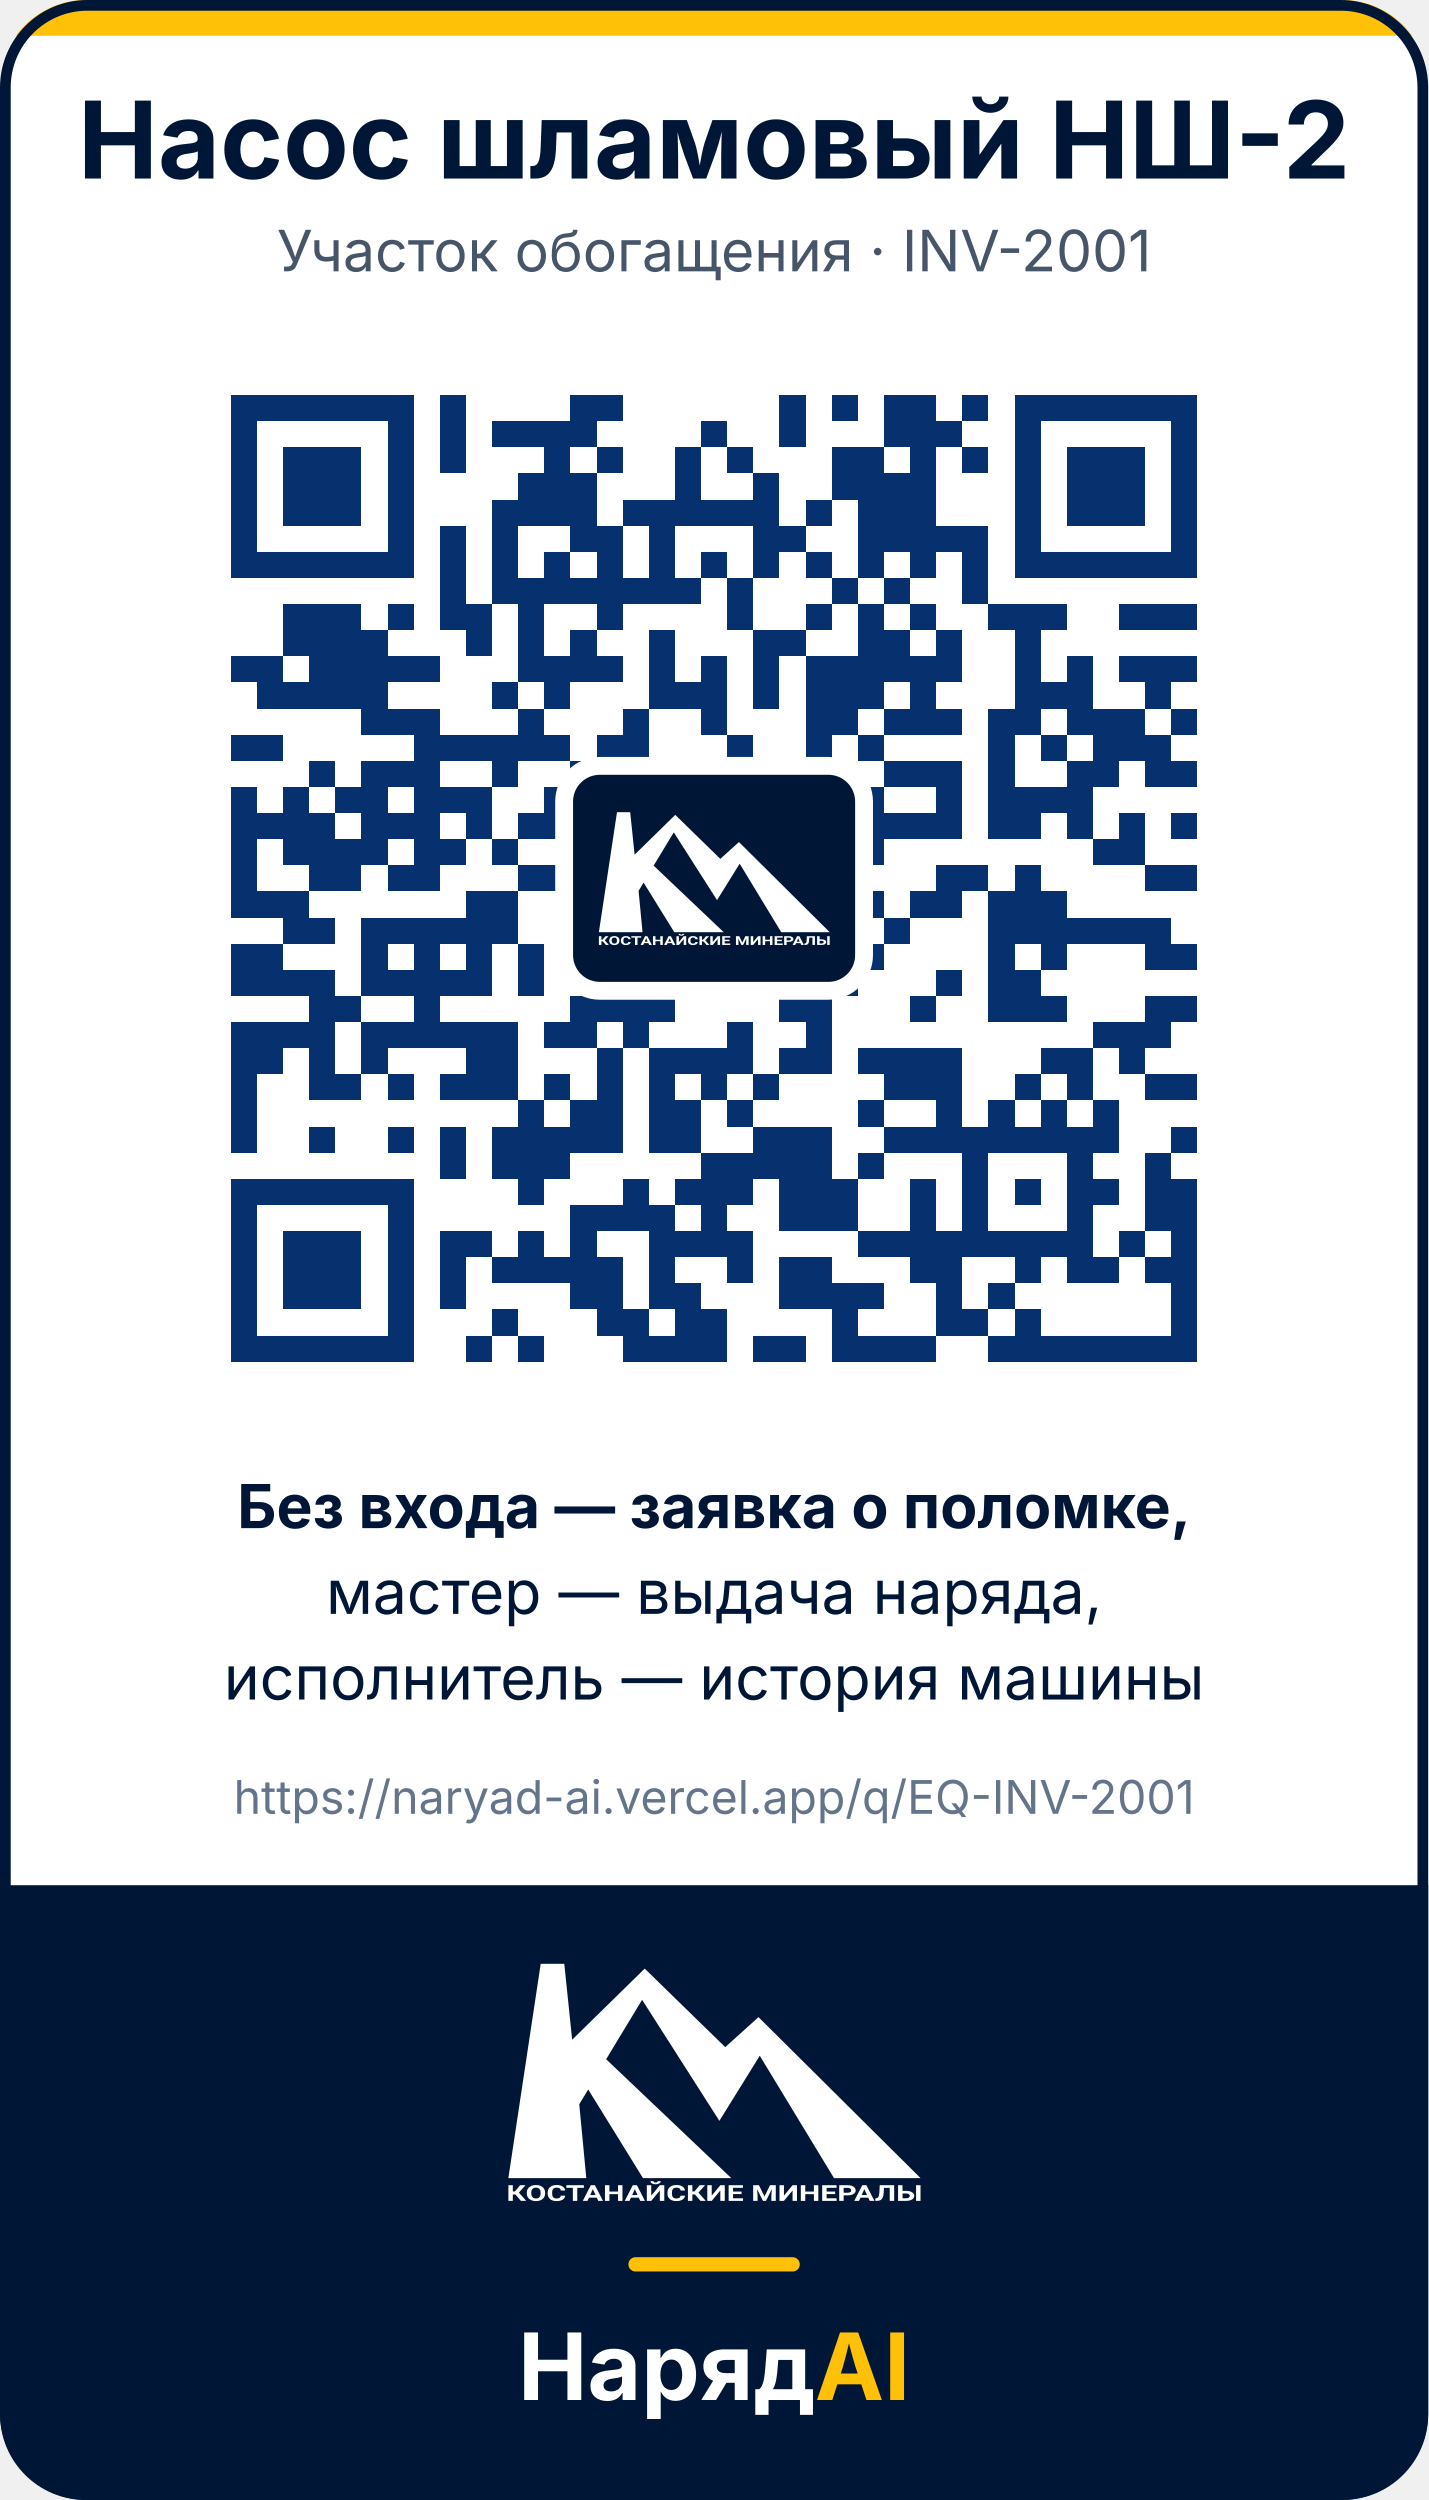
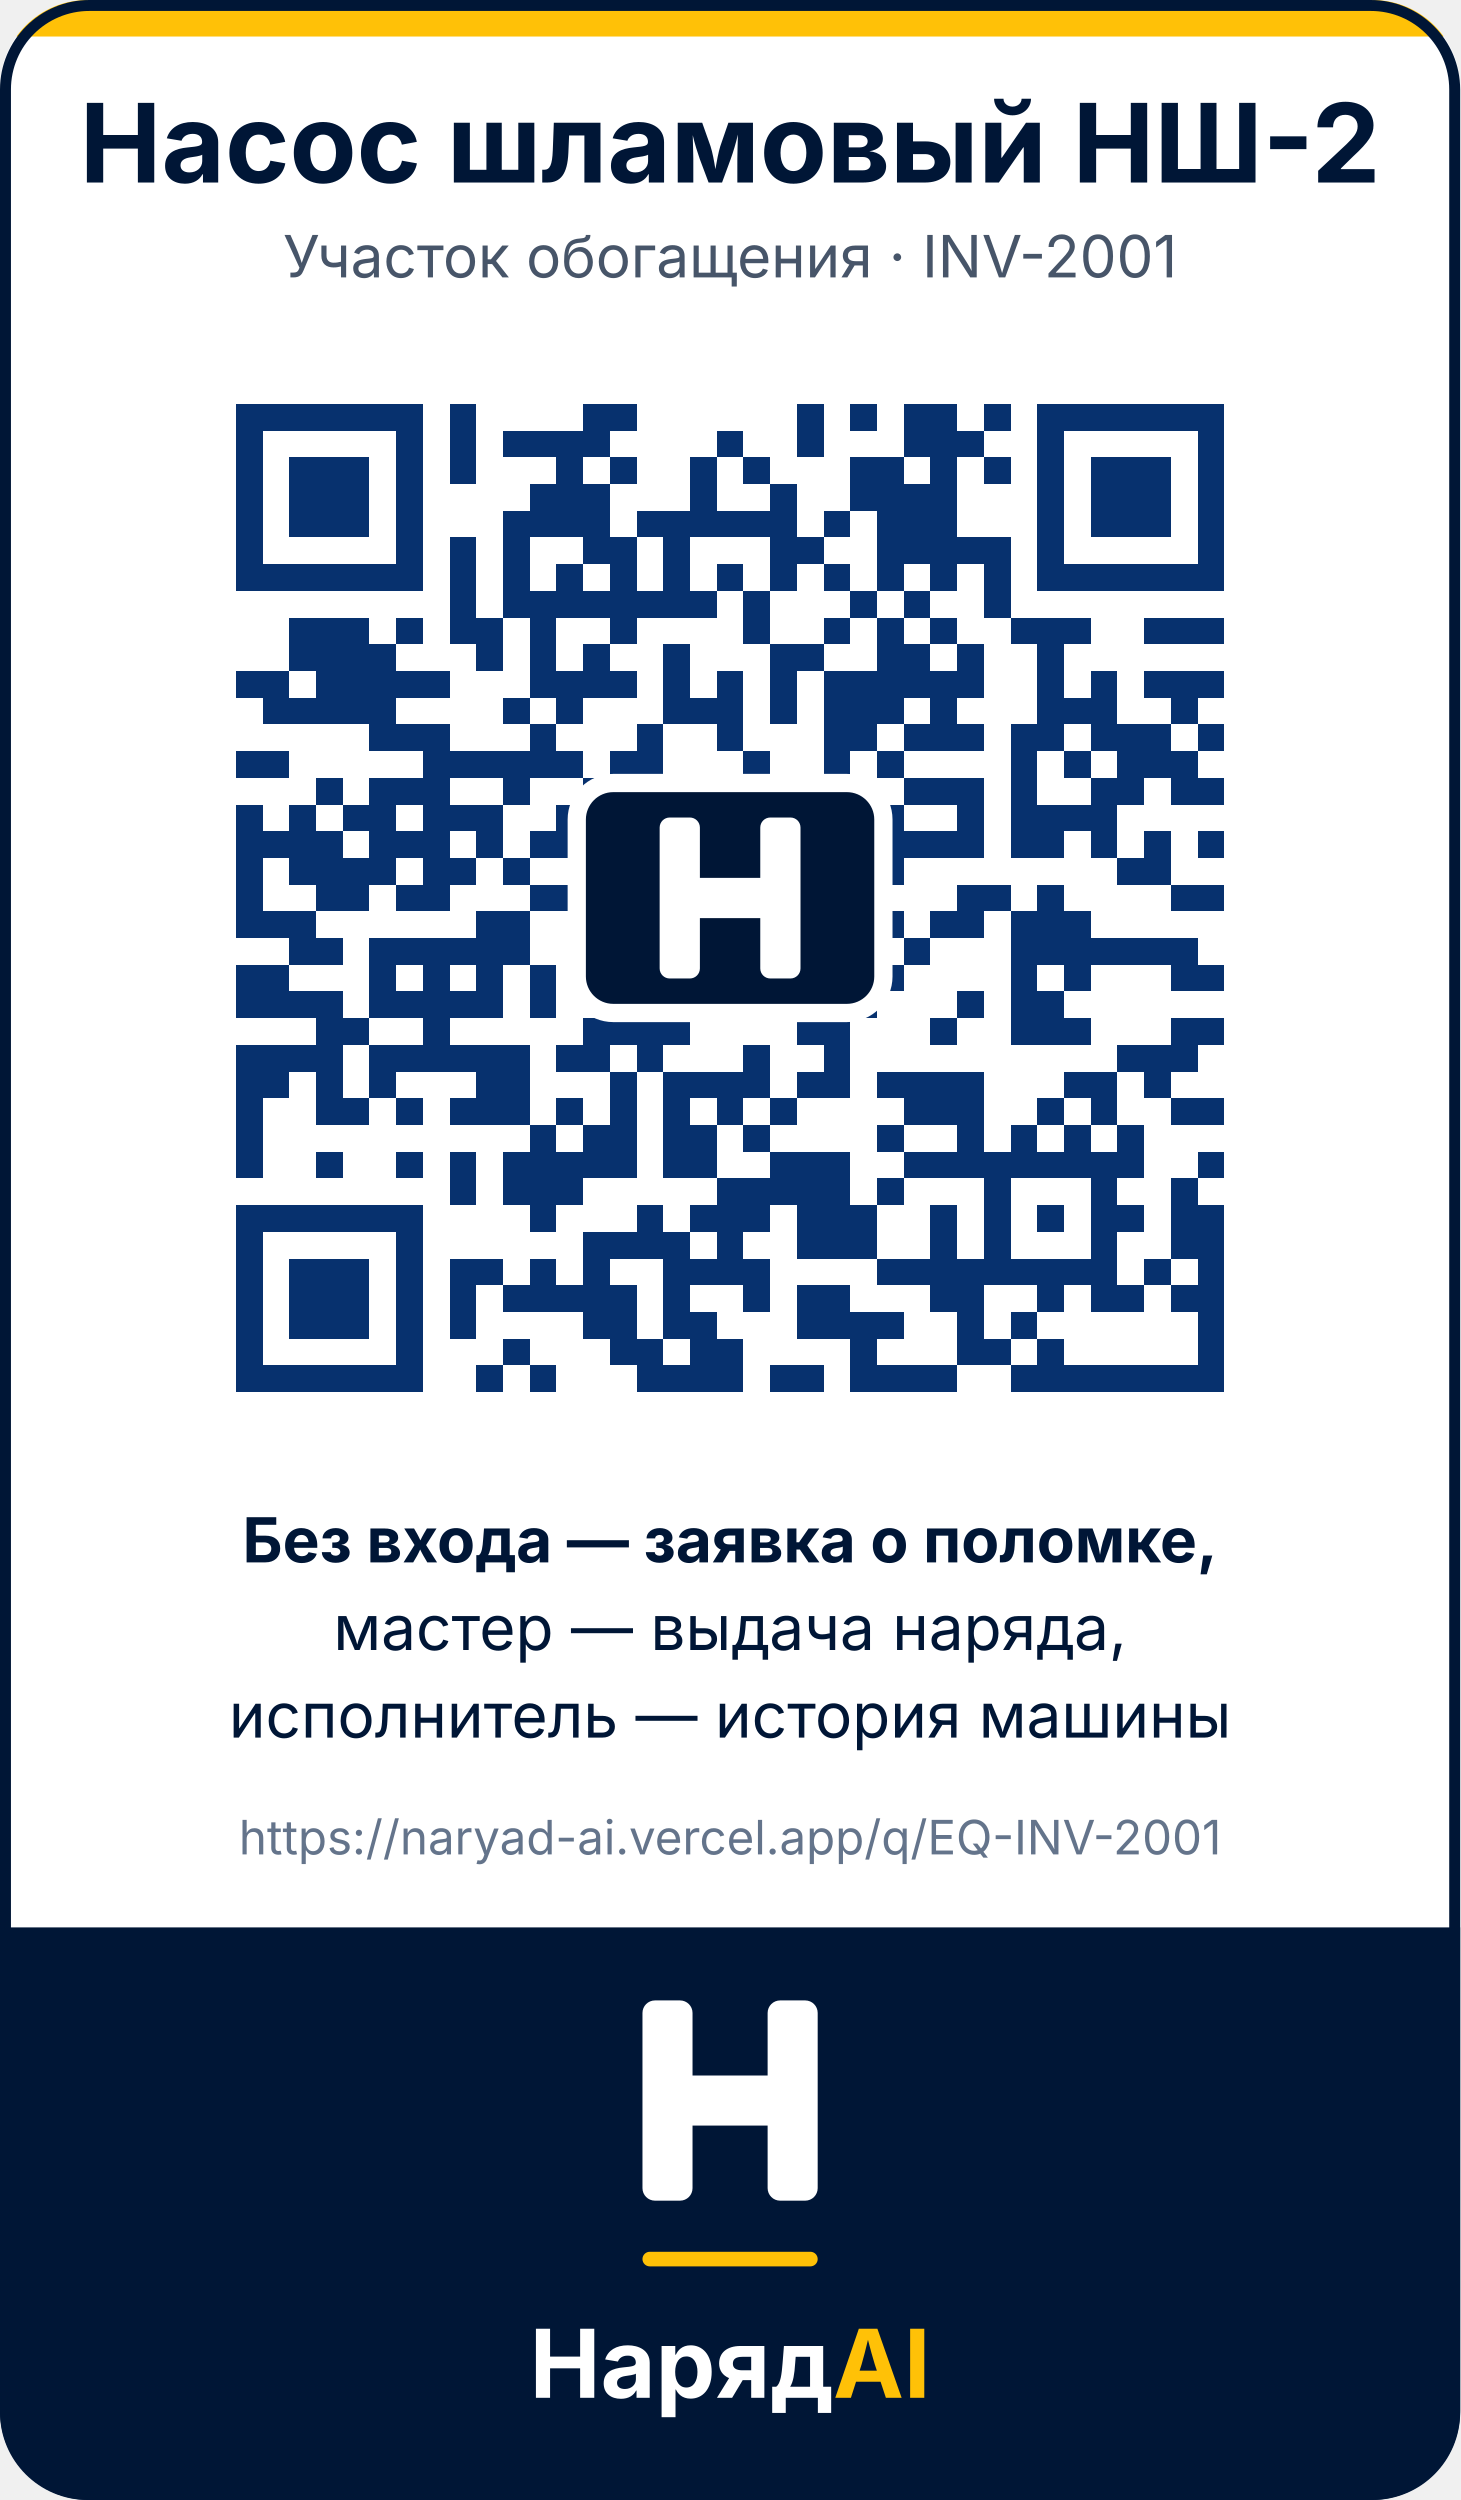
- <svg xmlns="http://www.w3.org/2000/svg" width="400" height="700.189" viewBox="0 0 400 700.189" font-family="Inter, 'Segoe UI', Roboto, Arial, sans-serif">
+ <svg xmlns="http://www.w3.org/2000/svg" width="400" height="684.857" viewBox="0 0 400 684.857" font-family="Inter, 'Segoe UI', Roboto, Arial, sans-serif">
  <defs>
    <clipPath id="card">
-       <rect width="400" height="700.189" rx="24" />
+       <rect width="400" height="684.857" rx="24" />
    </clipPath>
  </defs>
-   <rect width="400" height="700.189" rx="24" fill="#ffffff" />
+   <rect width="400" height="684.857" rx="24" fill="#ffffff" />
  <rect width="400" height="10" fill="#ffc107" clip-path="url(#card)" />
  <text x="200" y="50" text-anchor="middle" font-size="30" font-weight="700" fill="#001636" font-family="Oswald, Inter, sans-serif">Насос шламовый НШ-2</text>
  <text x="200" y="76" text-anchor="middle" font-size="16" fill="#475569">Участок обогащения · INV-2001</text>
  <g transform="translate(50 96)">
    <rect width="300" height="300" fill="#ffffff" />
    <g transform="scale(7.317073) translate(2 2)" shape-rendering="crispEdges">
      <path d="M0 0h1v1h-1zM1 0h1v1h-1zM2 0h1v1h-1zM3 0h1v1h-1zM4 0h1v1h-1zM5 0h1v1h-1zM6 0h1v1h-1zM8 0h1v1h-1zM13 0h1v1h-1zM14 0h1v1h-1zM21 0h1v1h-1zM23 0h1v1h-1zM25 0h1v1h-1zM26 0h1v1h-1zM28 0h1v1h-1zM30 0h1v1h-1zM31 0h1v1h-1zM32 0h1v1h-1zM33 0h1v1h-1zM34 0h1v1h-1zM35 0h1v1h-1zM36 0h1v1h-1zM0 1h1v1h-1zM6 1h1v1h-1zM8 1h1v1h-1zM10 1h1v1h-1zM11 1h1v1h-1zM12 1h1v1h-1zM13 1h1v1h-1zM18 1h1v1h-1zM21 1h1v1h-1zM25 1h1v1h-1zM26 1h1v1h-1zM27 1h1v1h-1zM30 1h1v1h-1zM36 1h1v1h-1zM0 2h1v1h-1zM2 2h1v1h-1zM3 2h1v1h-1zM4 2h1v1h-1zM6 2h1v1h-1zM8 2h1v1h-1zM12 2h1v1h-1zM14 2h1v1h-1zM17 2h1v1h-1zM19 2h1v1h-1zM23 2h1v1h-1zM24 2h1v1h-1zM26 2h1v1h-1zM28 2h1v1h-1zM30 2h1v1h-1zM32 2h1v1h-1zM33 2h1v1h-1zM34 2h1v1h-1zM36 2h1v1h-1zM0 3h1v1h-1zM2 3h1v1h-1zM3 3h1v1h-1zM4 3h1v1h-1zM6 3h1v1h-1zM11 3h1v1h-1zM12 3h1v1h-1zM13 3h1v1h-1zM17 3h1v1h-1zM20 3h1v1h-1zM23 3h1v1h-1zM24 3h1v1h-1zM25 3h1v1h-1zM26 3h1v1h-1zM30 3h1v1h-1zM32 3h1v1h-1zM33 3h1v1h-1zM34 3h1v1h-1zM36 3h1v1h-1zM0 4h1v1h-1zM2 4h1v1h-1zM3 4h1v1h-1zM4 4h1v1h-1zM6 4h1v1h-1zM10 4h1v1h-1zM11 4h1v1h-1zM12 4h1v1h-1zM13 4h1v1h-1zM15 4h1v1h-1zM16 4h1v1h-1zM17 4h1v1h-1zM18 4h1v1h-1zM19 4h1v1h-1zM20 4h1v1h-1zM22 4h1v1h-1zM24 4h1v1h-1zM25 4h1v1h-1zM26 4h1v1h-1zM30 4h1v1h-1zM32 4h1v1h-1zM33 4h1v1h-1zM34 4h1v1h-1zM36 4h1v1h-1zM0 5h1v1h-1zM6 5h1v1h-1zM8 5h1v1h-1zM10 5h1v1h-1zM13 5h1v1h-1zM14 5h1v1h-1zM16 5h1v1h-1zM20 5h1v1h-1zM21 5h1v1h-1zM24 5h1v1h-1zM25 5h1v1h-1zM26 5h1v1h-1zM27 5h1v1h-1zM28 5h1v1h-1zM30 5h1v1h-1zM36 5h1v1h-1zM0 6h1v1h-1zM1 6h1v1h-1zM2 6h1v1h-1zM3 6h1v1h-1zM4 6h1v1h-1zM5 6h1v1h-1zM6 6h1v1h-1zM8 6h1v1h-1zM10 6h1v1h-1zM12 6h1v1h-1zM14 6h1v1h-1zM16 6h1v1h-1zM18 6h1v1h-1zM20 6h1v1h-1zM22 6h1v1h-1zM24 6h1v1h-1zM26 6h1v1h-1zM28 6h1v1h-1zM30 6h1v1h-1zM31 6h1v1h-1zM32 6h1v1h-1zM33 6h1v1h-1zM34 6h1v1h-1zM35 6h1v1h-1zM36 6h1v1h-1zM8 7h1v1h-1zM10 7h1v1h-1zM11 7h1v1h-1zM12 7h1v1h-1zM13 7h1v1h-1zM14 7h1v1h-1zM15 7h1v1h-1zM16 7h1v1h-1zM17 7h1v1h-1zM19 7h1v1h-1zM23 7h1v1h-1zM25 7h1v1h-1zM28 7h1v1h-1zM2 8h1v1h-1zM3 8h1v1h-1zM4 8h1v1h-1zM6 8h1v1h-1zM8 8h1v1h-1zM9 8h1v1h-1zM11 8h1v1h-1zM14 8h1v1h-1zM19 8h1v1h-1zM22 8h1v1h-1zM24 8h1v1h-1zM26 8h1v1h-1zM29 8h1v1h-1zM30 8h1v1h-1zM31 8h1v1h-1zM34 8h1v1h-1zM35 8h1v1h-1zM36 8h1v1h-1zM2 9h1v1h-1zM3 9h1v1h-1zM4 9h1v1h-1zM5 9h1v1h-1zM9 9h1v1h-1zM11 9h1v1h-1zM13 9h1v1h-1zM16 9h1v1h-1zM20 9h1v1h-1zM21 9h1v1h-1zM24 9h1v1h-1zM25 9h1v1h-1zM27 9h1v1h-1zM30 9h1v1h-1zM0 10h1v1h-1zM1 10h1v1h-1zM3 10h1v1h-1zM4 10h1v1h-1zM5 10h1v1h-1zM6 10h1v1h-1zM7 10h1v1h-1zM11 10h1v1h-1zM12 10h1v1h-1zM13 10h1v1h-1zM14 10h1v1h-1zM16 10h1v1h-1zM18 10h1v1h-1zM20 10h1v1h-1zM22 10h1v1h-1zM23 10h1v1h-1zM24 10h1v1h-1zM25 10h1v1h-1zM26 10h1v1h-1zM27 10h1v1h-1zM30 10h1v1h-1zM32 10h1v1h-1zM34 10h1v1h-1zM35 10h1v1h-1zM36 10h1v1h-1zM1 11h1v1h-1zM2 11h1v1h-1zM3 11h1v1h-1zM4 11h1v1h-1zM5 11h1v1h-1zM10 11h1v1h-1zM12 11h1v1h-1zM16 11h1v1h-1zM17 11h1v1h-1zM18 11h1v1h-1zM20 11h1v1h-1zM22 11h1v1h-1zM23 11h1v1h-1zM24 11h1v1h-1zM26 11h1v1h-1zM30 11h1v1h-1zM31 11h1v1h-1zM32 11h1v1h-1zM35 11h1v1h-1zM5 12h1v1h-1zM6 12h1v1h-1zM7 12h1v1h-1zM11 12h1v1h-1zM15 12h1v1h-1zM18 12h1v1h-1zM22 12h1v1h-1zM23 12h1v1h-1zM25 12h1v1h-1zM26 12h1v1h-1zM27 12h1v1h-1zM29 12h1v1h-1zM30 12h1v1h-1zM32 12h1v1h-1zM33 12h1v1h-1zM34 12h1v1h-1zM36 12h1v1h-1zM0 13h1v1h-1zM1 13h1v1h-1zM7 13h1v1h-1zM8 13h1v1h-1zM9 13h1v1h-1zM10 13h1v1h-1zM11 13h1v1h-1zM12 13h1v1h-1zM14 13h1v1h-1zM15 13h1v1h-1zM19 13h1v1h-1zM22 13h1v1h-1zM24 13h1v1h-1zM29 13h1v1h-1zM31 13h1v1h-1zM33 13h1v1h-1zM34 13h1v1h-1zM35 13h1v1h-1zM3 14h1v1h-1zM5 14h1v1h-1zM6 14h1v1h-1zM7 14h1v1h-1zM10 14h1v1h-1zM13 14h1v1h-1zM18 14h1v1h-1zM19 14h1v1h-1zM20 14h1v1h-1zM21 14h1v1h-1zM22 14h1v1h-1zM25 14h1v1h-1zM26 14h1v1h-1zM27 14h1v1h-1zM29 14h1v1h-1zM32 14h1v1h-1zM33 14h1v1h-1zM35 14h1v1h-1zM36 14h1v1h-1zM0 15h1v1h-1zM2 15h1v1h-1zM4 15h1v1h-1zM5 15h1v1h-1zM7 15h1v1h-1zM8 15h1v1h-1zM9 15h1v1h-1zM12 15h1v1h-1zM13 15h1v1h-1zM16 15h1v1h-1zM17 15h1v1h-1zM22 15h1v1h-1zM23 15h1v1h-1zM24 15h1v1h-1zM27 15h1v1h-1zM29 15h1v1h-1zM30 15h1v1h-1zM31 15h1v1h-1zM32 15h1v1h-1zM0 16h1v1h-1zM1 16h1v1h-1zM2 16h1v1h-1zM3 16h1v1h-1zM5 16h1v1h-1zM6 16h1v1h-1zM7 16h1v1h-1zM9 16h1v1h-1zM11 16h1v1h-1zM12 16h1v1h-1zM13 16h1v1h-1zM15 16h1v1h-1zM16 16h1v1h-1zM19 16h1v1h-1zM20 16h1v1h-1zM21 16h1v1h-1zM24 16h1v1h-1zM25 16h1v1h-1zM26 16h1v1h-1zM27 16h1v1h-1zM29 16h1v1h-1zM30 16h1v1h-1zM32 16h1v1h-1zM34 16h1v1h-1zM36 16h1v1h-1zM0 17h1v1h-1zM2 17h1v1h-1zM3 17h1v1h-1zM4 17h1v1h-1zM5 17h1v1h-1zM7 17h1v1h-1zM8 17h1v1h-1zM10 17h1v1h-1zM15 17h1v1h-1zM16 17h1v1h-1zM17 17h1v1h-1zM20 17h1v1h-1zM22 17h1v1h-1zM24 17h1v1h-1zM33 17h1v1h-1zM34 17h1v1h-1zM0 18h1v1h-1zM3 18h1v1h-1zM4 18h1v1h-1zM6 18h1v1h-1zM7 18h1v1h-1zM11 18h1v1h-1zM12 18h1v1h-1zM13 18h1v1h-1zM16 18h1v1h-1zM22 18h1v1h-1zM27 18h1v1h-1zM28 18h1v1h-1zM30 18h1v1h-1zM35 18h1v1h-1zM36 18h1v1h-1zM0 19h1v1h-1zM1 19h1v1h-1zM2 19h1v1h-1zM9 19h1v1h-1zM10 19h1v1h-1zM14 19h1v1h-1zM16 19h1v1h-1zM19 19h1v1h-1zM20 19h1v1h-1zM22 19h1v1h-1zM24 19h1v1h-1zM26 19h1v1h-1zM27 19h1v1h-1zM29 19h1v1h-1zM30 19h1v1h-1zM31 19h1v1h-1zM2 20h1v1h-1zM3 20h1v1h-1zM5 20h1v1h-1zM6 20h1v1h-1zM7 20h1v1h-1zM8 20h1v1h-1zM9 20h1v1h-1zM10 20h1v1h-1zM13 20h1v1h-1zM14 20h1v1h-1zM17 20h1v1h-1zM18 20h1v1h-1zM20 20h1v1h-1zM21 20h1v1h-1zM23 20h1v1h-1zM25 20h1v1h-1zM29 20h1v1h-1zM30 20h1v1h-1zM31 20h1v1h-1zM32 20h1v1h-1zM33 20h1v1h-1zM34 20h1v1h-1zM35 20h1v1h-1zM0 21h1v1h-1zM1 21h1v1h-1zM5 21h1v1h-1zM7 21h1v1h-1zM9 21h1v1h-1zM11 21h1v1h-1zM15 21h1v1h-1zM16 21h1v1h-1zM17 21h1v1h-1zM19 21h1v1h-1zM20 21h1v1h-1zM24 21h1v1h-1zM29 21h1v1h-1zM31 21h1v1h-1zM35 21h1v1h-1zM36 21h1v1h-1zM0 22h1v1h-1zM1 22h1v1h-1zM2 22h1v1h-1zM3 22h1v1h-1zM5 22h1v1h-1zM6 22h1v1h-1zM7 22h1v1h-1zM8 22h1v1h-1zM9 22h1v1h-1zM11 22h1v1h-1zM16 22h1v1h-1zM18 22h1v1h-1zM20 22h1v1h-1zM21 22h1v1h-1zM23 22h1v1h-1zM27 22h1v1h-1zM29 22h1v1h-1zM30 22h1v1h-1zM3 23h1v1h-1zM4 23h1v1h-1zM7 23h1v1h-1zM13 23h1v1h-1zM14 23h1v1h-1zM15 23h1v1h-1zM16 23h1v1h-1zM21 23h1v1h-1zM22 23h1v1h-1zM26 23h1v1h-1zM29 23h1v1h-1zM30 23h1v1h-1zM31 23h1v1h-1zM35 23h1v1h-1zM36 23h1v1h-1zM0 24h1v1h-1zM1 24h1v1h-1zM2 24h1v1h-1zM3 24h1v1h-1zM5 24h1v1h-1zM6 24h1v1h-1zM7 24h1v1h-1zM8 24h1v1h-1zM9 24h1v1h-1zM10 24h1v1h-1zM12 24h1v1h-1zM13 24h1v1h-1zM15 24h1v1h-1zM19 24h1v1h-1zM22 24h1v1h-1zM33 24h1v1h-1zM34 24h1v1h-1zM35 24h1v1h-1zM0 25h1v1h-1zM1 25h1v1h-1zM3 25h1v1h-1zM5 25h1v1h-1zM9 25h1v1h-1zM10 25h1v1h-1zM14 25h1v1h-1zM16 25h1v1h-1zM17 25h1v1h-1zM18 25h1v1h-1zM19 25h1v1h-1zM21 25h1v1h-1zM22 25h1v1h-1zM24 25h1v1h-1zM25 25h1v1h-1zM26 25h1v1h-1zM27 25h1v1h-1zM31 25h1v1h-1zM32 25h1v1h-1zM34 25h1v1h-1zM0 26h1v1h-1zM3 26h1v1h-1zM4 26h1v1h-1zM6 26h1v1h-1zM8 26h1v1h-1zM9 26h1v1h-1zM10 26h1v1h-1zM12 26h1v1h-1zM14 26h1v1h-1zM16 26h1v1h-1zM18 26h1v1h-1zM20 26h1v1h-1zM25 26h1v1h-1zM26 26h1v1h-1zM27 26h1v1h-1zM30 26h1v1h-1zM32 26h1v1h-1zM35 26h1v1h-1zM36 26h1v1h-1zM0 27h1v1h-1zM11 27h1v1h-1zM13 27h1v1h-1zM14 27h1v1h-1zM16 27h1v1h-1zM17 27h1v1h-1zM19 27h1v1h-1zM24 27h1v1h-1zM27 27h1v1h-1zM29 27h1v1h-1zM31 27h1v1h-1zM33 27h1v1h-1zM0 28h1v1h-1zM3 28h1v1h-1zM6 28h1v1h-1zM8 28h1v1h-1zM10 28h1v1h-1zM11 28h1v1h-1zM12 28h1v1h-1zM13 28h1v1h-1zM14 28h1v1h-1zM16 28h1v1h-1zM17 28h1v1h-1zM20 28h1v1h-1zM21 28h1v1h-1zM22 28h1v1h-1zM25 28h1v1h-1zM26 28h1v1h-1zM27 28h1v1h-1zM28 28h1v1h-1zM29 28h1v1h-1zM30 28h1v1h-1zM31 28h1v1h-1zM32 28h1v1h-1zM33 28h1v1h-1zM36 28h1v1h-1zM8 29h1v1h-1zM10 29h1v1h-1zM11 29h1v1h-1zM12 29h1v1h-1zM18 29h1v1h-1zM19 29h1v1h-1zM20 29h1v1h-1zM21 29h1v1h-1zM22 29h1v1h-1zM24 29h1v1h-1zM28 29h1v1h-1zM32 29h1v1h-1zM35 29h1v1h-1zM0 30h1v1h-1zM1 30h1v1h-1zM2 30h1v1h-1zM3 30h1v1h-1zM4 30h1v1h-1zM5 30h1v1h-1zM6 30h1v1h-1zM11 30h1v1h-1zM15 30h1v1h-1zM17 30h1v1h-1zM18 30h1v1h-1zM19 30h1v1h-1zM21 30h1v1h-1zM22 30h1v1h-1zM23 30h1v1h-1zM26 30h1v1h-1zM28 30h1v1h-1zM30 30h1v1h-1zM32 30h1v1h-1zM33 30h1v1h-1zM35 30h1v1h-1zM36 30h1v1h-1zM0 31h1v1h-1zM6 31h1v1h-1zM13 31h1v1h-1zM14 31h1v1h-1zM15 31h1v1h-1zM16 31h1v1h-1zM18 31h1v1h-1zM21 31h1v1h-1zM22 31h1v1h-1zM23 31h1v1h-1zM26 31h1v1h-1zM28 31h1v1h-1zM32 31h1v1h-1zM35 31h1v1h-1zM36 31h1v1h-1zM0 32h1v1h-1zM2 32h1v1h-1zM3 32h1v1h-1zM4 32h1v1h-1zM6 32h1v1h-1zM8 32h1v1h-1zM9 32h1v1h-1zM11 32h1v1h-1zM13 32h1v1h-1zM16 32h1v1h-1zM17 32h1v1h-1zM18 32h1v1h-1zM19 32h1v1h-1zM24 32h1v1h-1zM25 32h1v1h-1zM26 32h1v1h-1zM27 32h1v1h-1zM28 32h1v1h-1zM29 32h1v1h-1zM30 32h1v1h-1zM31 32h1v1h-1zM32 32h1v1h-1zM34 32h1v1h-1zM36 32h1v1h-1zM0 33h1v1h-1zM2 33h1v1h-1zM3 33h1v1h-1zM4 33h1v1h-1zM6 33h1v1h-1zM8 33h1v1h-1zM10 33h1v1h-1zM11 33h1v1h-1zM12 33h1v1h-1zM13 33h1v1h-1zM14 33h1v1h-1zM16 33h1v1h-1zM19 33h1v1h-1zM21 33h1v1h-1zM22 33h1v1h-1zM26 33h1v1h-1zM27 33h1v1h-1zM30 33h1v1h-1zM32 33h1v1h-1zM33 33h1v1h-1zM35 33h1v1h-1zM36 33h1v1h-1zM0 34h1v1h-1zM2 34h1v1h-1zM3 34h1v1h-1zM4 34h1v1h-1zM6 34h1v1h-1zM8 34h1v1h-1zM13 34h1v1h-1zM14 34h1v1h-1zM16 34h1v1h-1zM17 34h1v1h-1zM21 34h1v1h-1zM22 34h1v1h-1zM23 34h1v1h-1zM24 34h1v1h-1zM27 34h1v1h-1zM29 34h1v1h-1zM36 34h1v1h-1zM0 35h1v1h-1zM6 35h1v1h-1zM10 35h1v1h-1zM14 35h1v1h-1zM15 35h1v1h-1zM17 35h1v1h-1zM18 35h1v1h-1zM23 35h1v1h-1zM27 35h1v1h-1zM28 35h1v1h-1zM30 35h1v1h-1zM36 35h1v1h-1zM0 36h1v1h-1zM1 36h1v1h-1zM2 36h1v1h-1zM3 36h1v1h-1zM4 36h1v1h-1zM5 36h1v1h-1zM6 36h1v1h-1zM9 36h1v1h-1zM11 36h1v1h-1zM15 36h1v1h-1zM16 36h1v1h-1zM17 36h1v1h-1zM18 36h1v1h-1zM20 36h1v1h-1zM21 36h1v1h-1zM23 36h1v1h-1zM24 36h1v1h-1zM25 36h1v1h-1zM26 36h1v1h-1zM29 36h1v1h-1zM30 36h1v1h-1zM31 36h1v1h-1zM32 36h1v1h-1zM33 36h1v1h-1zM34 36h1v1h-1zM35 36h1v1h-1zM36 36h1v1h-1z" fill="#07316e" />
    </g>
    <rect x="108" y="118.5" width="84" height="63" rx="10" fill="#001636" stroke="#ffffff" stroke-width="5" />
-     <g transform="translate(116.4 130.3472) scale(0.6339623) translate(-10 -9)">
-       <path d="M12.101 63.8L20.103 10.781H25.938L27.885 29.555L45.833 11.965L65.755 31.395L73.983 23.973L114.081 63.8H92.67L74.299 33.524L64.307 49.628L45.19 19.686L36.293 34.39L67.25 63.8H45.411L31.855 41.874L29.64 45.525L31.383 63.8H12.101Z" fill="white" />
-       <path d="M13.84 67.848H13.206V69.432H12.11V65.555H13.206V67.106H13.708L15.008 65.555H16.344L14.704 67.389L16.516 69.429H15.209L13.84 67.844V67.848Z" fill="white" />
-       <path d="M21.195 67.582C21.195 67.963 21.103 68.297 20.918 68.586C20.733 68.874 20.469 69.094 20.122 69.252C19.779 69.409 19.383 69.484 18.938 69.484C18.492 69.484 18.103 69.406 17.756 69.252C17.41 69.097 17.143 68.878 16.951 68.589C16.76 68.304 16.664 67.972 16.664 67.602V67.412C16.664 67.031 16.76 66.693 16.948 66.405C17.136 66.116 17.403 65.893 17.747 65.736C18.09 65.581 18.486 65.503 18.928 65.503C19.37 65.503 19.766 65.581 20.109 65.736C20.453 65.89 20.72 66.113 20.908 66.405C21.096 66.693 21.192 67.031 21.192 67.408V67.582H21.195ZM20.083 67.405C20.083 66.998 19.984 66.69 19.783 66.48C19.581 66.27 19.297 66.162 18.928 66.162C18.558 66.162 18.278 66.267 18.076 66.474C17.875 66.683 17.776 66.988 17.773 67.392V67.582C17.773 67.979 17.872 68.284 18.073 68.504C18.274 68.724 18.562 68.832 18.934 68.832C19.307 68.832 19.585 68.727 19.783 68.517C19.981 68.307 20.08 67.999 20.083 67.599V67.408V67.405Z" fill="white" />
-       <path d="M26.165 68.14C26.122 68.556 25.911 68.884 25.531 69.124C25.148 69.363 24.647 69.484 24.023 69.484C23.34 69.484 22.805 69.317 22.413 68.983C22.023 68.648 21.825 68.189 21.825 67.605V67.369C21.825 66.995 21.914 66.667 22.096 66.385C22.277 66.1 22.535 65.883 22.868 65.732C23.201 65.581 23.591 65.506 24.036 65.506C24.65 65.506 25.145 65.627 25.518 65.867C25.894 66.106 26.109 66.444 26.168 66.877H25.072C25.046 66.628 24.95 66.444 24.785 66.332C24.62 66.221 24.369 66.162 24.036 66.162C23.67 66.162 23.396 66.257 23.215 66.447C23.033 66.638 22.941 66.933 22.934 67.336V67.628C22.934 68.048 23.02 68.353 23.195 68.546C23.37 68.74 23.643 68.835 24.02 68.835C24.36 68.835 24.61 68.779 24.779 68.665C24.947 68.553 25.043 68.379 25.066 68.143H26.161L26.165 68.14Z" fill="white" />
-       <path d="M30.782 66.201H29.152V69.429H28.056V66.201H26.449V65.555H30.782V66.201Z" fill="white" />
-       <path d="M33.972 68.632H32.052L31.685 69.429H30.52L32.501 65.552H33.517L35.507 69.429H34.342L33.972 68.632ZM32.345 67.986H33.675L33.005 66.536L32.345 67.986Z" fill="white" />
-       <path d="M40.332 69.432H39.236V67.772H37.098V69.432H36.002V65.555H37.098V67.126H39.236V65.555H40.332V69.432Z" fill="white" />
-       <path d="M44.358 68.632H42.438L42.071 69.429H40.906L42.886 65.552H43.903L45.893 69.429H44.728L44.358 68.632ZM42.731 67.986H44.061L43.391 66.536L42.731 67.986Z" fill="white" />
-       <path d="M49.579 65.555H50.678V69.432H49.579V66.857L47.45 69.432H46.355V65.555H47.45V68.133L49.579 65.555ZM49.79 64.538C49.79 64.775 49.674 64.965 49.44 65.109C49.206 65.253 48.902 65.326 48.526 65.326C48.15 65.326 47.843 65.253 47.612 65.112C47.381 64.968 47.262 64.778 47.262 64.538H48.011C48.011 64.65 48.057 64.735 48.15 64.797C48.242 64.86 48.367 64.889 48.529 64.889C48.691 64.889 48.813 64.86 48.902 64.797C48.991 64.735 49.037 64.65 49.037 64.538H49.793H49.79Z" fill="white" />
-       <path d="M55.802 68.14C55.76 68.556 55.548 68.884 55.169 69.124C54.786 69.363 54.284 69.484 53.661 69.484C52.978 69.484 52.443 69.317 52.05 68.983C51.661 68.648 51.463 68.189 51.463 67.605V67.369C51.463 66.995 51.552 66.667 51.733 66.385C51.915 66.1 52.172 65.883 52.506 65.732C52.839 65.581 53.228 65.506 53.674 65.506C54.288 65.506 54.783 65.627 55.156 65.867C55.532 66.106 55.746 66.444 55.806 66.877H54.71C54.684 66.628 54.588 66.444 54.423 66.332C54.258 66.221 54.007 66.162 53.674 66.162C53.308 66.162 53.034 66.257 52.852 66.447C52.671 66.638 52.578 66.933 52.572 67.336V67.628C52.572 68.048 52.657 68.353 52.832 68.546C53.007 68.74 53.281 68.835 53.657 68.835C53.997 68.835 54.248 68.779 54.416 68.665C54.585 68.553 54.68 68.379 54.703 68.143H55.799L55.802 68.14Z" fill="white" />
-       <path d="M58.258 67.848H57.624V69.432H56.528V65.555H57.624V67.106H58.126L59.426 65.555H60.762L59.122 67.389L60.934 69.429H59.627L58.258 67.844V67.848Z" fill="white" />
-       <path d="M64.544 65.555H65.643V69.432H64.544V66.857L62.416 69.432H61.32V65.555H62.416V68.133L64.544 65.555Z" fill="white" />
-       <path d="M69.795 67.749H67.689V68.789H70.158V69.432H66.594V65.555H70.151V66.201H67.689V67.126H69.795V67.753V67.749Z" fill="white" />
-       <path d="M74.098 65.555L75.464 68.366L76.824 65.555H78.263V69.432H77.164V68.373L77.273 66.542L75.837 69.432H75.085L73.653 66.546L73.762 68.373V69.432H72.666V65.555H74.098Z" fill="white" />
-       <path d="M82.411 65.555H83.51V69.432H82.411V66.857L80.282 69.432H79.186V65.555H80.282V68.133L82.411 65.555Z" fill="white" />
-       <path d="M88.787 69.432H87.691V67.772H85.553V69.432H84.457V65.555H85.553V67.126H87.691V65.555H88.787V69.432Z" fill="white" />
-       <path d="M92.944 67.749H90.839V68.789H93.307V69.432H89.743V65.555H93.301V66.201H90.839V67.126H92.944V67.753V67.749Z" fill="white" />
-       <path d="M95.05 68.064V69.429H93.954V65.552H96.03C96.429 65.552 96.779 65.604 97.082 65.713C97.386 65.817 97.62 65.972 97.782 66.165C97.944 66.362 98.026 66.585 98.026 66.834C98.026 67.215 97.848 67.513 97.492 67.733C97.135 67.953 96.64 68.061 96.01 68.061H95.05V68.064ZM95.05 67.418H96.03C96.32 67.418 96.541 67.369 96.693 67.27C96.845 67.172 96.921 67.028 96.921 66.844C96.921 66.66 96.845 66.5 96.69 66.385C96.535 66.267 96.323 66.208 96.053 66.204H95.05V67.421V67.418Z" fill="white" />
-       <path d="M101.131 68.632H99.211L98.845 69.429H97.68L99.66 65.552H100.676L102.666 69.429H101.501L101.131 68.632ZM99.505 67.986H100.835L100.165 66.536L99.505 67.986Z" fill="white" />
-       <path d="M107.55 65.555V69.432H106.451V66.204H105.032L104.943 67.572C104.907 68.035 104.827 68.395 104.702 68.661C104.577 68.927 104.395 69.12 104.157 69.245C103.92 69.37 103.593 69.432 103.177 69.432H102.894V68.789L103.075 68.776C103.349 68.75 103.547 68.635 103.666 68.428C103.785 68.225 103.857 67.858 103.89 67.333L103.983 65.555H107.547H107.55Z" fill="white" />
-       <path d="M109.622 66.952H110.477C111.104 66.952 111.599 67.064 111.965 67.284C112.331 67.503 112.516 67.802 112.516 68.176C112.516 68.55 112.335 68.855 111.968 69.081C111.605 69.311 111.12 69.425 110.516 69.429H108.517V65.552H109.619V66.949L109.622 66.952ZM109.622 67.595V68.789H110.497C110.777 68.789 111.002 68.733 111.167 68.622C111.335 68.51 111.417 68.359 111.417 68.172C111.417 67.995 111.338 67.858 111.176 67.756C111.018 67.654 110.797 67.602 110.52 67.599H109.622V67.595ZM114.067 69.432H112.972V65.555H114.067V69.432Z" fill="white" />
+     <g transform="translate(130.7063 127.95) scale(0.6890625) translate(-12 -8)">
+       <rect x="12" y="8" width="16" height="64" rx="4" fill="white" />
+       <rect x="52" y="8" width="16" height="64" rx="4" fill="white" />
+       <rect x="24" y="32" width="32" height="16" fill="white" />
    </g>
  </g>
  <text x="200" y="428" text-anchor="middle" font-size="17" font-weight="700" fill="#001636">Без входа — заявка о поломке,</text>
  <text x="200" y="452" text-anchor="middle" font-size="17" font-weight="400" fill="#001636">мастер — выдача наряда,</text>
  <text x="200" y="476" text-anchor="middle" font-size="17" font-weight="400" fill="#001636">исполнитель — история машины</text>
  <text x="200" y="508" text-anchor="middle" font-size="13" fill="#64748b">https://naryad-ai.vercel.app/q/EQ-INV-2001</text>
-   <rect y="528" width="400" height="172.189" fill="#001636" clip-path="url(#card)" />
-   <g transform="translate(140 548) scale(1.132075) translate(-10 -9)">
-     <path d="M12.101 63.8L20.103 10.781H25.938L27.885 29.555L45.833 11.965L65.755 31.395L73.983 23.973L114.081 63.8H92.67L74.299 33.524L64.307 49.628L45.19 19.686L36.293 34.39L67.25 63.8H45.411L31.855 41.874L29.64 45.525L31.383 63.8H12.101Z" fill="white" />
-     <path d="M13.84 67.848H13.206V69.432H12.11V65.555H13.206V67.106H13.708L15.008 65.555H16.344L14.704 67.389L16.516 69.429H15.209L13.84 67.844V67.848Z" fill="white" />
-     <path d="M21.195 67.582C21.195 67.963 21.103 68.297 20.918 68.586C20.733 68.874 20.469 69.094 20.122 69.252C19.779 69.409 19.383 69.484 18.938 69.484C18.492 69.484 18.103 69.406 17.756 69.252C17.41 69.097 17.143 68.878 16.951 68.589C16.76 68.304 16.664 67.972 16.664 67.602V67.412C16.664 67.031 16.76 66.693 16.948 66.405C17.136 66.116 17.403 65.893 17.747 65.736C18.09 65.581 18.486 65.503 18.928 65.503C19.37 65.503 19.766 65.581 20.109 65.736C20.453 65.89 20.72 66.113 20.908 66.405C21.096 66.693 21.192 67.031 21.192 67.408V67.582H21.195ZM20.083 67.405C20.083 66.998 19.984 66.69 19.783 66.48C19.581 66.27 19.297 66.162 18.928 66.162C18.558 66.162 18.278 66.267 18.076 66.474C17.875 66.683 17.776 66.988 17.773 67.392V67.582C17.773 67.979 17.872 68.284 18.073 68.504C18.274 68.724 18.562 68.832 18.934 68.832C19.307 68.832 19.585 68.727 19.783 68.517C19.981 68.307 20.08 67.999 20.083 67.599V67.408V67.405Z" fill="white" />
-     <path d="M26.165 68.14C26.122 68.556 25.911 68.884 25.531 69.124C25.148 69.363 24.647 69.484 24.023 69.484C23.34 69.484 22.805 69.317 22.413 68.983C22.023 68.648 21.825 68.189 21.825 67.605V67.369C21.825 66.995 21.914 66.667 22.096 66.385C22.277 66.1 22.535 65.883 22.868 65.732C23.201 65.581 23.591 65.506 24.036 65.506C24.65 65.506 25.145 65.627 25.518 65.867C25.894 66.106 26.109 66.444 26.168 66.877H25.072C25.046 66.628 24.95 66.444 24.785 66.332C24.62 66.221 24.369 66.162 24.036 66.162C23.67 66.162 23.396 66.257 23.215 66.447C23.033 66.638 22.941 66.933 22.934 67.336V67.628C22.934 68.048 23.02 68.353 23.195 68.546C23.37 68.74 23.643 68.835 24.02 68.835C24.36 68.835 24.61 68.779 24.779 68.665C24.947 68.553 25.043 68.379 25.066 68.143H26.161L26.165 68.14Z" fill="white" />
-     <path d="M30.782 66.201H29.152V69.429H28.056V66.201H26.449V65.555H30.782V66.201Z" fill="white" />
-     <path d="M33.972 68.632H32.052L31.685 69.429H30.52L32.501 65.552H33.517L35.507 69.429H34.342L33.972 68.632ZM32.345 67.986H33.675L33.005 66.536L32.345 67.986Z" fill="white" />
-     <path d="M40.332 69.432H39.236V67.772H37.098V69.432H36.002V65.555H37.098V67.126H39.236V65.555H40.332V69.432Z" fill="white" />
-     <path d="M44.358 68.632H42.438L42.071 69.429H40.906L42.886 65.552H43.903L45.893 69.429H44.728L44.358 68.632ZM42.731 67.986H44.061L43.391 66.536L42.731 67.986Z" fill="white" />
-     <path d="M49.579 65.555H50.678V69.432H49.579V66.857L47.45 69.432H46.355V65.555H47.45V68.133L49.579 65.555ZM49.79 64.538C49.79 64.775 49.674 64.965 49.44 65.109C49.206 65.253 48.902 65.326 48.526 65.326C48.15 65.326 47.843 65.253 47.612 65.112C47.381 64.968 47.262 64.778 47.262 64.538H48.011C48.011 64.65 48.057 64.735 48.15 64.797C48.242 64.86 48.367 64.889 48.529 64.889C48.691 64.889 48.813 64.86 48.902 64.797C48.991 64.735 49.037 64.65 49.037 64.538H49.793H49.79Z" fill="white" />
-     <path d="M55.802 68.14C55.76 68.556 55.548 68.884 55.169 69.124C54.786 69.363 54.284 69.484 53.661 69.484C52.978 69.484 52.443 69.317 52.05 68.983C51.661 68.648 51.463 68.189 51.463 67.605V67.369C51.463 66.995 51.552 66.667 51.733 66.385C51.915 66.1 52.172 65.883 52.506 65.732C52.839 65.581 53.228 65.506 53.674 65.506C54.288 65.506 54.783 65.627 55.156 65.867C55.532 66.106 55.746 66.444 55.806 66.877H54.71C54.684 66.628 54.588 66.444 54.423 66.332C54.258 66.221 54.007 66.162 53.674 66.162C53.308 66.162 53.034 66.257 52.852 66.447C52.671 66.638 52.578 66.933 52.572 67.336V67.628C52.572 68.048 52.657 68.353 52.832 68.546C53.007 68.74 53.281 68.835 53.657 68.835C53.997 68.835 54.248 68.779 54.416 68.665C54.585 68.553 54.68 68.379 54.703 68.143H55.799L55.802 68.14Z" fill="white" />
-     <path d="M58.258 67.848H57.624V69.432H56.528V65.555H57.624V67.106H58.126L59.426 65.555H60.762L59.122 67.389L60.934 69.429H59.627L58.258 67.844V67.848Z" fill="white" />
-     <path d="M64.544 65.555H65.643V69.432H64.544V66.857L62.416 69.432H61.32V65.555H62.416V68.133L64.544 65.555Z" fill="white" />
-     <path d="M69.795 67.749H67.689V68.789H70.158V69.432H66.594V65.555H70.151V66.201H67.689V67.126H69.795V67.753V67.749Z" fill="white" />
-     <path d="M74.098 65.555L75.464 68.366L76.824 65.555H78.263V69.432H77.164V68.373L77.273 66.542L75.837 69.432H75.085L73.653 66.546L73.762 68.373V69.432H72.666V65.555H74.098Z" fill="white" />
-     <path d="M82.411 65.555H83.51V69.432H82.411V66.857L80.282 69.432H79.186V65.555H80.282V68.133L82.411 65.555Z" fill="white" />
-     <path d="M88.787 69.432H87.691V67.772H85.553V69.432H84.457V65.555H85.553V67.126H87.691V65.555H88.787V69.432Z" fill="white" />
-     <path d="M92.944 67.749H90.839V68.789H93.307V69.432H89.743V65.555H93.301V66.201H90.839V67.126H92.944V67.753V67.749Z" fill="white" />
-     <path d="M95.05 68.064V69.429H93.954V65.552H96.03C96.429 65.552 96.779 65.604 97.082 65.713C97.386 65.817 97.62 65.972 97.782 66.165C97.944 66.362 98.026 66.585 98.026 66.834C98.026 67.215 97.848 67.513 97.492 67.733C97.135 67.953 96.64 68.061 96.01 68.061H95.05V68.064ZM95.05 67.418H96.03C96.32 67.418 96.541 67.369 96.693 67.27C96.845 67.172 96.921 67.028 96.921 66.844C96.921 66.66 96.845 66.5 96.69 66.385C96.535 66.267 96.323 66.208 96.053 66.204H95.05V67.421V67.418Z" fill="white" />
-     <path d="M101.131 68.632H99.211L98.845 69.429H97.68L99.66 65.552H100.676L102.666 69.429H101.501L101.131 68.632ZM99.505 67.986H100.835L100.165 66.536L99.505 67.986Z" fill="white" />
-     <path d="M107.55 65.555V69.432H106.451V66.204H105.032L104.943 67.572C104.907 68.035 104.827 68.395 104.702 68.661C104.577 68.927 104.395 69.12 104.157 69.245C103.92 69.37 103.593 69.432 103.177 69.432H102.894V68.789L103.075 68.776C103.349 68.75 103.547 68.635 103.666 68.428C103.785 68.225 103.857 67.858 103.89 67.333L103.983 65.555H107.547H107.55Z" fill="white" />
-     <path d="M109.622 66.952H110.477C111.104 66.952 111.599 67.064 111.965 67.284C112.331 67.503 112.516 67.802 112.516 68.176C112.516 68.55 112.335 68.855 111.968 69.081C111.605 69.311 111.12 69.425 110.516 69.429H108.517V65.552H109.619V66.949L109.622 66.952ZM109.622 67.595V68.789H110.497C110.777 68.789 111.002 68.733 111.167 68.622C111.335 68.51 111.417 68.359 111.417 68.172C111.417 67.995 111.338 67.858 111.176 67.756C111.018 67.654 110.797 67.602 110.52 67.599H109.622V67.595ZM114.067 69.432H112.972V65.555H114.067V69.432Z" fill="white" />
+   <rect y="528" width="400" height="156.857" fill="#001636" clip-path="url(#card)" />
+   <g transform="translate(176 548) scale(0.8571429) translate(-12 -8)">
+     <rect x="12" y="8" width="16" height="64" rx="4" fill="white" />
+     <rect x="52" y="8" width="16" height="64" rx="4" fill="white" />
+     <rect x="24" y="32" width="32" height="16" fill="white" />
  </g>
-   <rect x="176" y="632.189" width="48" height="4" rx="2" fill="#ffc107" />
-   <text x="200" y="672.189" text-anchor="middle" font-size="26" font-weight="700" fill="#ffffff" font-family="Oswald, Inter, sans-serif">Наряд<tspan fill="#ffc107">AI</tspan>
+   <rect x="176" y="616.857" width="48" height="4" rx="2" fill="#ffc107" />
+   <text x="200" y="656.857" text-anchor="middle" font-size="26" font-weight="700" fill="#ffffff" font-family="Oswald, Inter, sans-serif">Наряд<tspan fill="#ffc107">AI</tspan>
  </text>
-   <rect x="1.5" y="1.5" width="397" height="697.189" rx="23" fill="none" stroke="#001636" stroke-width="3" />
+   <rect x="1.5" y="1.5" width="397" height="681.857" rx="23" fill="none" stroke="#001636" stroke-width="3" />
</svg>
